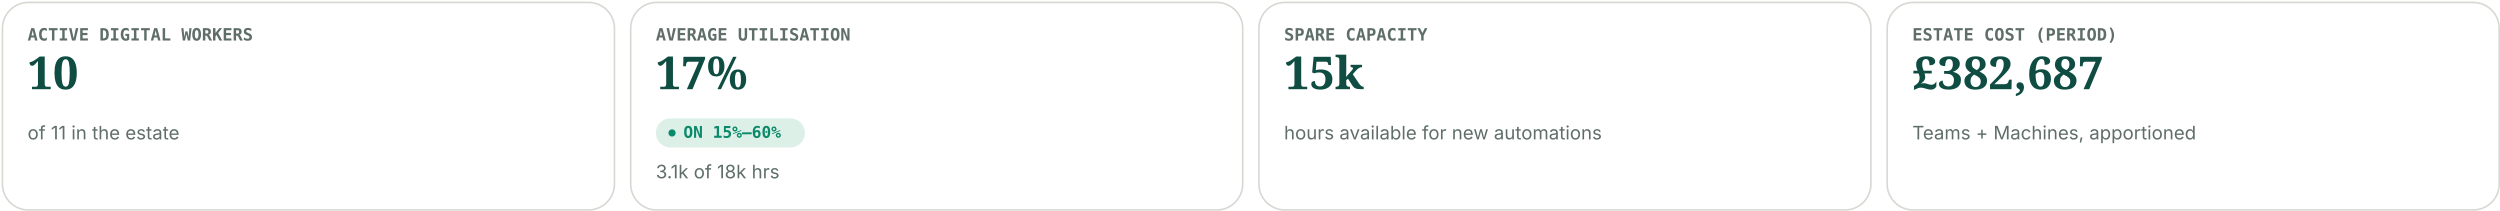
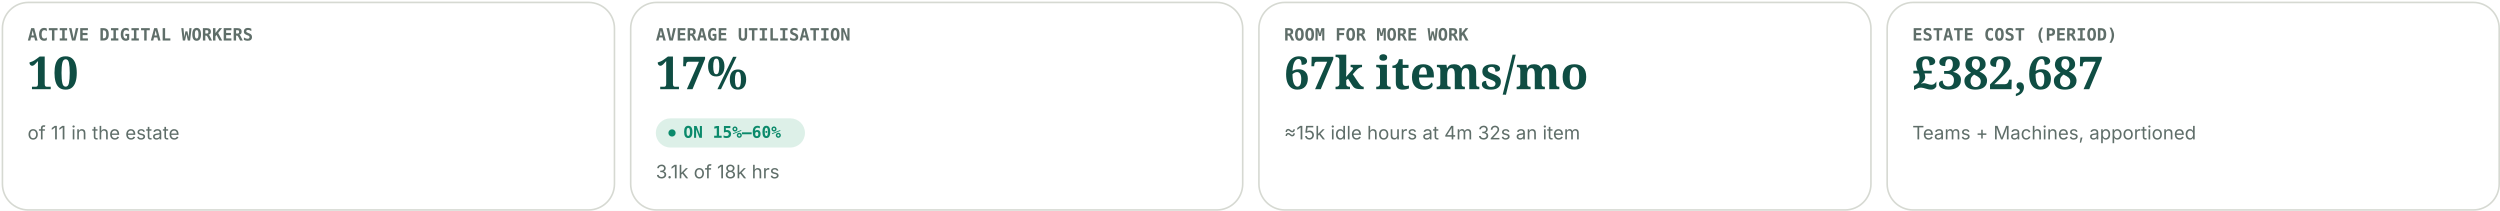
<svg xmlns="http://www.w3.org/2000/svg" version="1.1" class="marks" width="1542" height="130" viewBox="0 0 1542 130">
  <rect width="1542" height="130" fill="#FFFFFF" />
  <g fill="none" stroke-miterlimit="10" transform="translate(1,1)">
    <g class="mark-group role-frame root" role="graphics-object" aria-roledescription="group mark container">
      <g transform="translate(0,0)">
        <path class="background" aria-hidden="true" d="M0,0h1540v128h-1540Z" />
        <g>
          <g class="mark-group role-scope tile" role="graphics-object" aria-roledescription="group mark container">
            <g transform="translate(0,0)">
              <path class="background" aria-hidden="true" d="M16.5,0.5L362,0.5C370.831,0.5,378,7.669,378,16.5L378,112.5C378,121.331,370.831,128.5,362,128.5L16.5,128.5C7.669,128.5,0.5,121.331,0.5,112.5L0.5,16.5C0.5,7.669,7.669,0.5,16.5,0.5Z" fill="#FFFFFF" stroke="#D6D9D2" />
              <g>
                <g class="mark-text role-mark" role="graphics-object" aria-roledescription="text mark container">
                  <text text-anchor="start" transform="translate(16,24)" font-family="'JetBrains Mono', Consolas, 'Roboto Mono', monospace" font-size="10.5px" font-weight="600" fill="#5F6E69">ACTIVE DIGITAL WORKERS</text>
                </g>
                <g class="mark-text role-mark" role="graphics-object" aria-roledescription="text mark container">
                  <text text-anchor="start" transform="translate(16,54)" font-family="Fraunces, Cambria, Georgia, Gelasio, serif" font-size="28px" font-weight="600" fill="#0F4D43">10</text>
                </g>
                <g class="mark-rect role-mark" role="graphics-symbol" aria-roledescription="rect mark container">
                  <path d="M25,72L25,72C29.967,72,34,76.033,34,81L34,81C34,85.967,29.967,90,25,90L25,90C20.033,90,16,85.967,16,81L16,81C16,76.033,20.033,72,25,72Z" fill="#F7F6F2" opacity="0" />
                </g>
                <g class="mark-text role-mark" role="graphics-object" aria-roledescription="text mark container">
                  <text text-anchor="start" transform="translate(25,84)" font-family="'JetBrains Mono', Consolas, 'Roboto Mono', monospace" font-size="10px" font-weight="600" fill="#5F6E69" />
                </g>
                <g class="mark-rect role-mark" role="graphics-symbol" aria-roledescription="rect mark container">
                  <path d="M25,72L33,72C37.967,72,42,76.033,42,81L42,81C42,85.967,37.967,90,33,90L25,90C20.033,90,16,85.967,16,81L16,81C16,76.033,20.033,72,25,72Z" fill="#DDF0E8" opacity="0" />
                </g>
                <g class="mark-symbol role-mark" role="graphics-symbol" aria-roledescription="symbol mark container">
                  <path transform="translate(26,81)" d="M2.236,0A2.236,2.236,0,1,1,-2.236,0A2.236,2.236,0,1,1,2.236,0" fill="#0B8A6B" opacity="0" />
                </g>
                <g class="mark-text role-mark" role="graphics-object" aria-roledescription="text mark container">
                  <text text-anchor="start" transform="translate(33,84)" font-family="'JetBrains Mono', Consolas, 'Roboto Mono', monospace" font-size="10px" font-weight="600" fill="#0B8A6B" />
                </g>
                <g class="mark-text role-mark" role="graphics-object" aria-roledescription="text mark container">
                  <text text-anchor="start" transform="translate(16,85)" font-family="Inter, 'Segoe UI', Carlito, Calibri, Arial, sans-serif" font-size="11.5px" fill="#5F6E69">of 11 in the estate</text>
                </g>
              </g>
              <path class="foreground" aria-hidden="true" d="" display="none" />
            </g>
            <g transform="translate(387.5,0)">
              <path class="background" aria-hidden="true" d="M16.5,0.5L362,0.5C370.831,0.5,378,7.669,378,16.5L378,112.5C378,121.331,370.831,128.5,362,128.5L16.5,128.5C7.669,128.5,0.5,121.331,0.5,112.5L0.5,16.5C0.5,7.669,7.669,0.5,16.5,0.5Z" fill="#FFFFFF" stroke="#D6D9D2" />
              <g>
                <g class="mark-text role-mark" role="graphics-object" aria-roledescription="text mark container">
                  <text text-anchor="start" transform="translate(16,24)" font-family="'JetBrains Mono', Consolas, 'Roboto Mono', monospace" font-size="10.5px" font-weight="600" fill="#5F6E69">AVERAGE UTILISATION</text>
                </g>
                <g class="mark-text role-mark" role="graphics-object" aria-roledescription="text mark container">
                  <text text-anchor="start" transform="translate(16,54)" font-family="Fraunces, Cambria, Georgia, Gelasio, serif" font-size="28px" font-weight="600" fill="#0F4D43">17%</text>
                </g>
                <g class="mark-rect role-mark" role="graphics-symbol" aria-roledescription="rect mark container">
                  <path d="M25,72L25,72C29.967,72,34,76.033,34,81L34,81C34,85.967,29.967,90,25,90L25,90C20.033,90,16,85.967,16,81L16,81C16,76.033,20.033,72,25,72Z" fill="#F7F6F2" opacity="0" />
                </g>
                <g class="mark-text role-mark" role="graphics-object" aria-roledescription="text mark container">
                  <text text-anchor="start" transform="translate(25,84)" font-family="'JetBrains Mono', Consolas, 'Roboto Mono', monospace" font-size="10px" font-weight="600" fill="#5F6E69" />
                </g>
                <g class="mark-rect role-mark" role="graphics-symbol" aria-roledescription="rect mark container">
                  <path d="M25,72L99,72C103.967,72,108,76.033,108,81L108,81C108,85.967,103.967,90,99,90L25,90C20.033,90,16,85.967,16,81L16,81C16,76.033,20.033,72,25,72Z" fill="#DDF0E8" opacity="1" />
                </g>
                <g class="mark-symbol role-mark" role="graphics-symbol" aria-roledescription="symbol mark container">
                  <path transform="translate(26,81)" d="M2.236,0A2.236,2.236,0,1,1,-2.236,0A2.236,2.236,0,1,1,2.236,0" fill="#0B8A6B" opacity="1" />
                </g>
                <g class="mark-text role-mark" role="graphics-object" aria-roledescription="text mark container">
                  <text text-anchor="start" transform="translate(33,84)" font-family="'JetBrains Mono', Consolas, 'Roboto Mono', monospace" font-size="10px" font-weight="600" fill="#0B8A6B">ON 15%–60%</text>
                </g>
                <g class="mark-text role-mark" role="graphics-object" aria-roledescription="text mark container">
                  <text text-anchor="start" transform="translate(16,109)" font-family="Inter, 'Segoe UI', Carlito, Calibri, Arial, sans-serif" font-size="11.5px" fill="#5F6E69">3.1k of 18k hrs</text>
                </g>
              </g>
              <path class="foreground" aria-hidden="true" d="" display="none" />
            </g>
            <g transform="translate(775,0)">
              <path class="background" aria-hidden="true" d="M16.5,0.5L362,0.5C370.831,0.5,378,7.669,378,16.5L378,112.5C378,121.331,370.831,128.5,362,128.5L16.5,128.5C7.669,128.5,0.5,121.331,0.5,112.5L0.5,16.5C0.5,7.669,7.669,0.5,16.5,0.5Z" fill="#FFFFFF" stroke="#D6D9D2" />
              <g>
                <g class="mark-text role-mark" role="graphics-object" aria-roledescription="text mark container">
-                   <text text-anchor="start" transform="translate(16,24)" font-family="'JetBrains Mono', Consolas, 'Roboto Mono', monospace" font-size="10.5px" font-weight="600" fill="#5F6E69">SPARE CAPACITY</text>
+                   <text text-anchor="start" transform="translate(16,24)" font-family="'JetBrains Mono', Consolas, 'Roboto Mono', monospace" font-size="10.5px" font-weight="600" fill="#5F6E69">ROOM FOR MORE WORK</text>
                </g>
                <g class="mark-text role-mark" role="graphics-object" aria-roledescription="text mark container">
-                   <text text-anchor="start" transform="translate(16,54)" font-family="Fraunces, Cambria, Georgia, Gelasio, serif" font-size="28px" font-weight="600" fill="#0F4D43">15k</text>
+                   <text text-anchor="start" transform="translate(16,54)" font-family="Fraunces, Cambria, Georgia, Gelasio, serif" font-size="28px" font-weight="600" fill="#0F4D43">67k items/mo</text>
                </g>
                <g class="mark-rect role-mark" role="graphics-symbol" aria-roledescription="rect mark container">
                  <path d="M25,72L25,72C29.967,72,34,76.033,34,81L34,81C34,85.967,29.967,90,25,90L25,90C20.033,90,16,85.967,16,81L16,81C16,76.033,20.033,72,25,72Z" fill="#F7F6F2" opacity="0" />
                </g>
                <g class="mark-text role-mark" role="graphics-object" aria-roledescription="text mark container">
                  <text text-anchor="start" transform="translate(25,84)" font-family="'JetBrains Mono', Consolas, 'Roboto Mono', monospace" font-size="10px" font-weight="600" fill="#5F6E69" />
                </g>
                <g class="mark-rect role-mark" role="graphics-symbol" aria-roledescription="rect mark container">
                  <path d="M25,72L33,72C37.967,72,42,76.033,42,81L42,81C42,85.967,37.967,90,33,90L25,90C20.033,90,16,85.967,16,81L16,81C16,76.033,20.033,72,25,72Z" fill="#DDF0E8" opacity="0" />
                </g>
                <g class="mark-symbol role-mark" role="graphics-symbol" aria-roledescription="symbol mark container">
                  <path transform="translate(26,81)" d="M2.236,0A2.236,2.236,0,1,1,-2.236,0A2.236,2.236,0,1,1,2.236,0" fill="#0B8A6B" opacity="0" />
                </g>
                <g class="mark-text role-mark" role="graphics-object" aria-roledescription="text mark container">
                  <text text-anchor="start" transform="translate(33,84)" font-family="'JetBrains Mono', Consolas, 'Roboto Mono', monospace" font-size="10px" font-weight="600" fill="#0B8A6B" />
                </g>
                <g class="mark-text role-mark" role="graphics-object" aria-roledescription="text mark container">
-                   <text text-anchor="start" transform="translate(16,85)" font-family="Inter, 'Segoe UI', Carlito, Calibri, Arial, sans-serif" font-size="11.5px" fill="#5F6E69">hours available for new automations</text>
+                   <text text-anchor="start" transform="translate(16,85)" font-family="Inter, 'Segoe UI', Carlito, Calibri, Arial, sans-serif" font-size="11.5px" fill="#5F6E69">≈15k idle hours at 4m 32s an item</text>
                </g>
              </g>
              <path class="foreground" aria-hidden="true" d="" display="none" />
            </g>
            <g transform="translate(1162.5,0)">
              <path class="background" aria-hidden="true" d="M16.5,0.5L362,0.5C370.831,0.5,378,7.669,378,16.5L378,112.5C378,121.331,370.831,128.5,362,128.5L16.5,128.5C7.669,128.5,0.5,121.331,0.5,112.5L0.5,16.5C0.5,7.669,7.669,0.5,16.5,0.5Z" fill="#FFFFFF" stroke="#D6D9D2" />
              <g>
                <g class="mark-text role-mark" role="graphics-object" aria-roledescription="text mark container">
                  <text text-anchor="start" transform="translate(16,24)" font-family="'JetBrains Mono', Consolas, 'Roboto Mono', monospace" font-size="10.5px" font-weight="600" fill="#5F6E69">ESTATE COST (PERIOD)</text>
                </g>
                <g class="mark-text role-mark" role="graphics-object" aria-roledescription="text mark container">
                  <text text-anchor="start" transform="translate(16,54)" font-family="Fraunces, Cambria, Georgia, Gelasio, serif" font-size="28px" font-weight="600" fill="#0F4D43">£382,687</text>
                </g>
                <g class="mark-rect role-mark" role="graphics-symbol" aria-roledescription="rect mark container">
                  <path d="M25,72L25,72C29.967,72,34,76.033,34,81L34,81C34,85.967,29.967,90,25,90L25,90C20.033,90,16,85.967,16,81L16,81C16,76.033,20.033,72,25,72Z" fill="#F7F6F2" opacity="0" />
                </g>
                <g class="mark-text role-mark" role="graphics-object" aria-roledescription="text mark container">
                  <text text-anchor="start" transform="translate(25,84)" font-family="'JetBrains Mono', Consolas, 'Roboto Mono', monospace" font-size="10px" font-weight="600" fill="#5F6E69" />
                </g>
                <g class="mark-rect role-mark" role="graphics-symbol" aria-roledescription="rect mark container">
                  <path d="M25,72L33,72C37.967,72,42,76.033,42,81L42,81C42,85.967,37.967,90,33,90L25,90C20.033,90,16,85.967,16,81L16,81C16,76.033,20.033,72,25,72Z" fill="#DDF0E8" opacity="0" />
                </g>
                <g class="mark-symbol role-mark" role="graphics-symbol" aria-roledescription="symbol mark container">
                  <path transform="translate(26,81)" d="M2.236,0A2.236,2.236,0,1,1,-2.236,0A2.236,2.236,0,1,1,2.236,0" fill="#0B8A6B" opacity="0" />
                </g>
                <g class="mark-text role-mark" role="graphics-object" aria-roledescription="text mark container">
                  <text text-anchor="start" transform="translate(33,84)" font-family="'JetBrains Mono', Consolas, 'Roboto Mono', monospace" font-size="10px" font-weight="600" fill="#0B8A6B" />
                </g>
                <g class="mark-text role-mark" role="graphics-object" aria-roledescription="text mark container">
                  <text text-anchor="start" transform="translate(16,85)" font-family="Inter, 'Segoe UI', Carlito, Calibri, Arial, sans-serif" font-size="11.5px" fill="#5F6E69">Teams + Machines, apportioned</text>
                </g>
              </g>
              <path class="foreground" aria-hidden="true" d="" display="none" />
            </g>
          </g>
        </g>
        <path class="foreground" aria-hidden="true" d="" display="none" />
      </g>
    </g>
  </g>
</svg>
